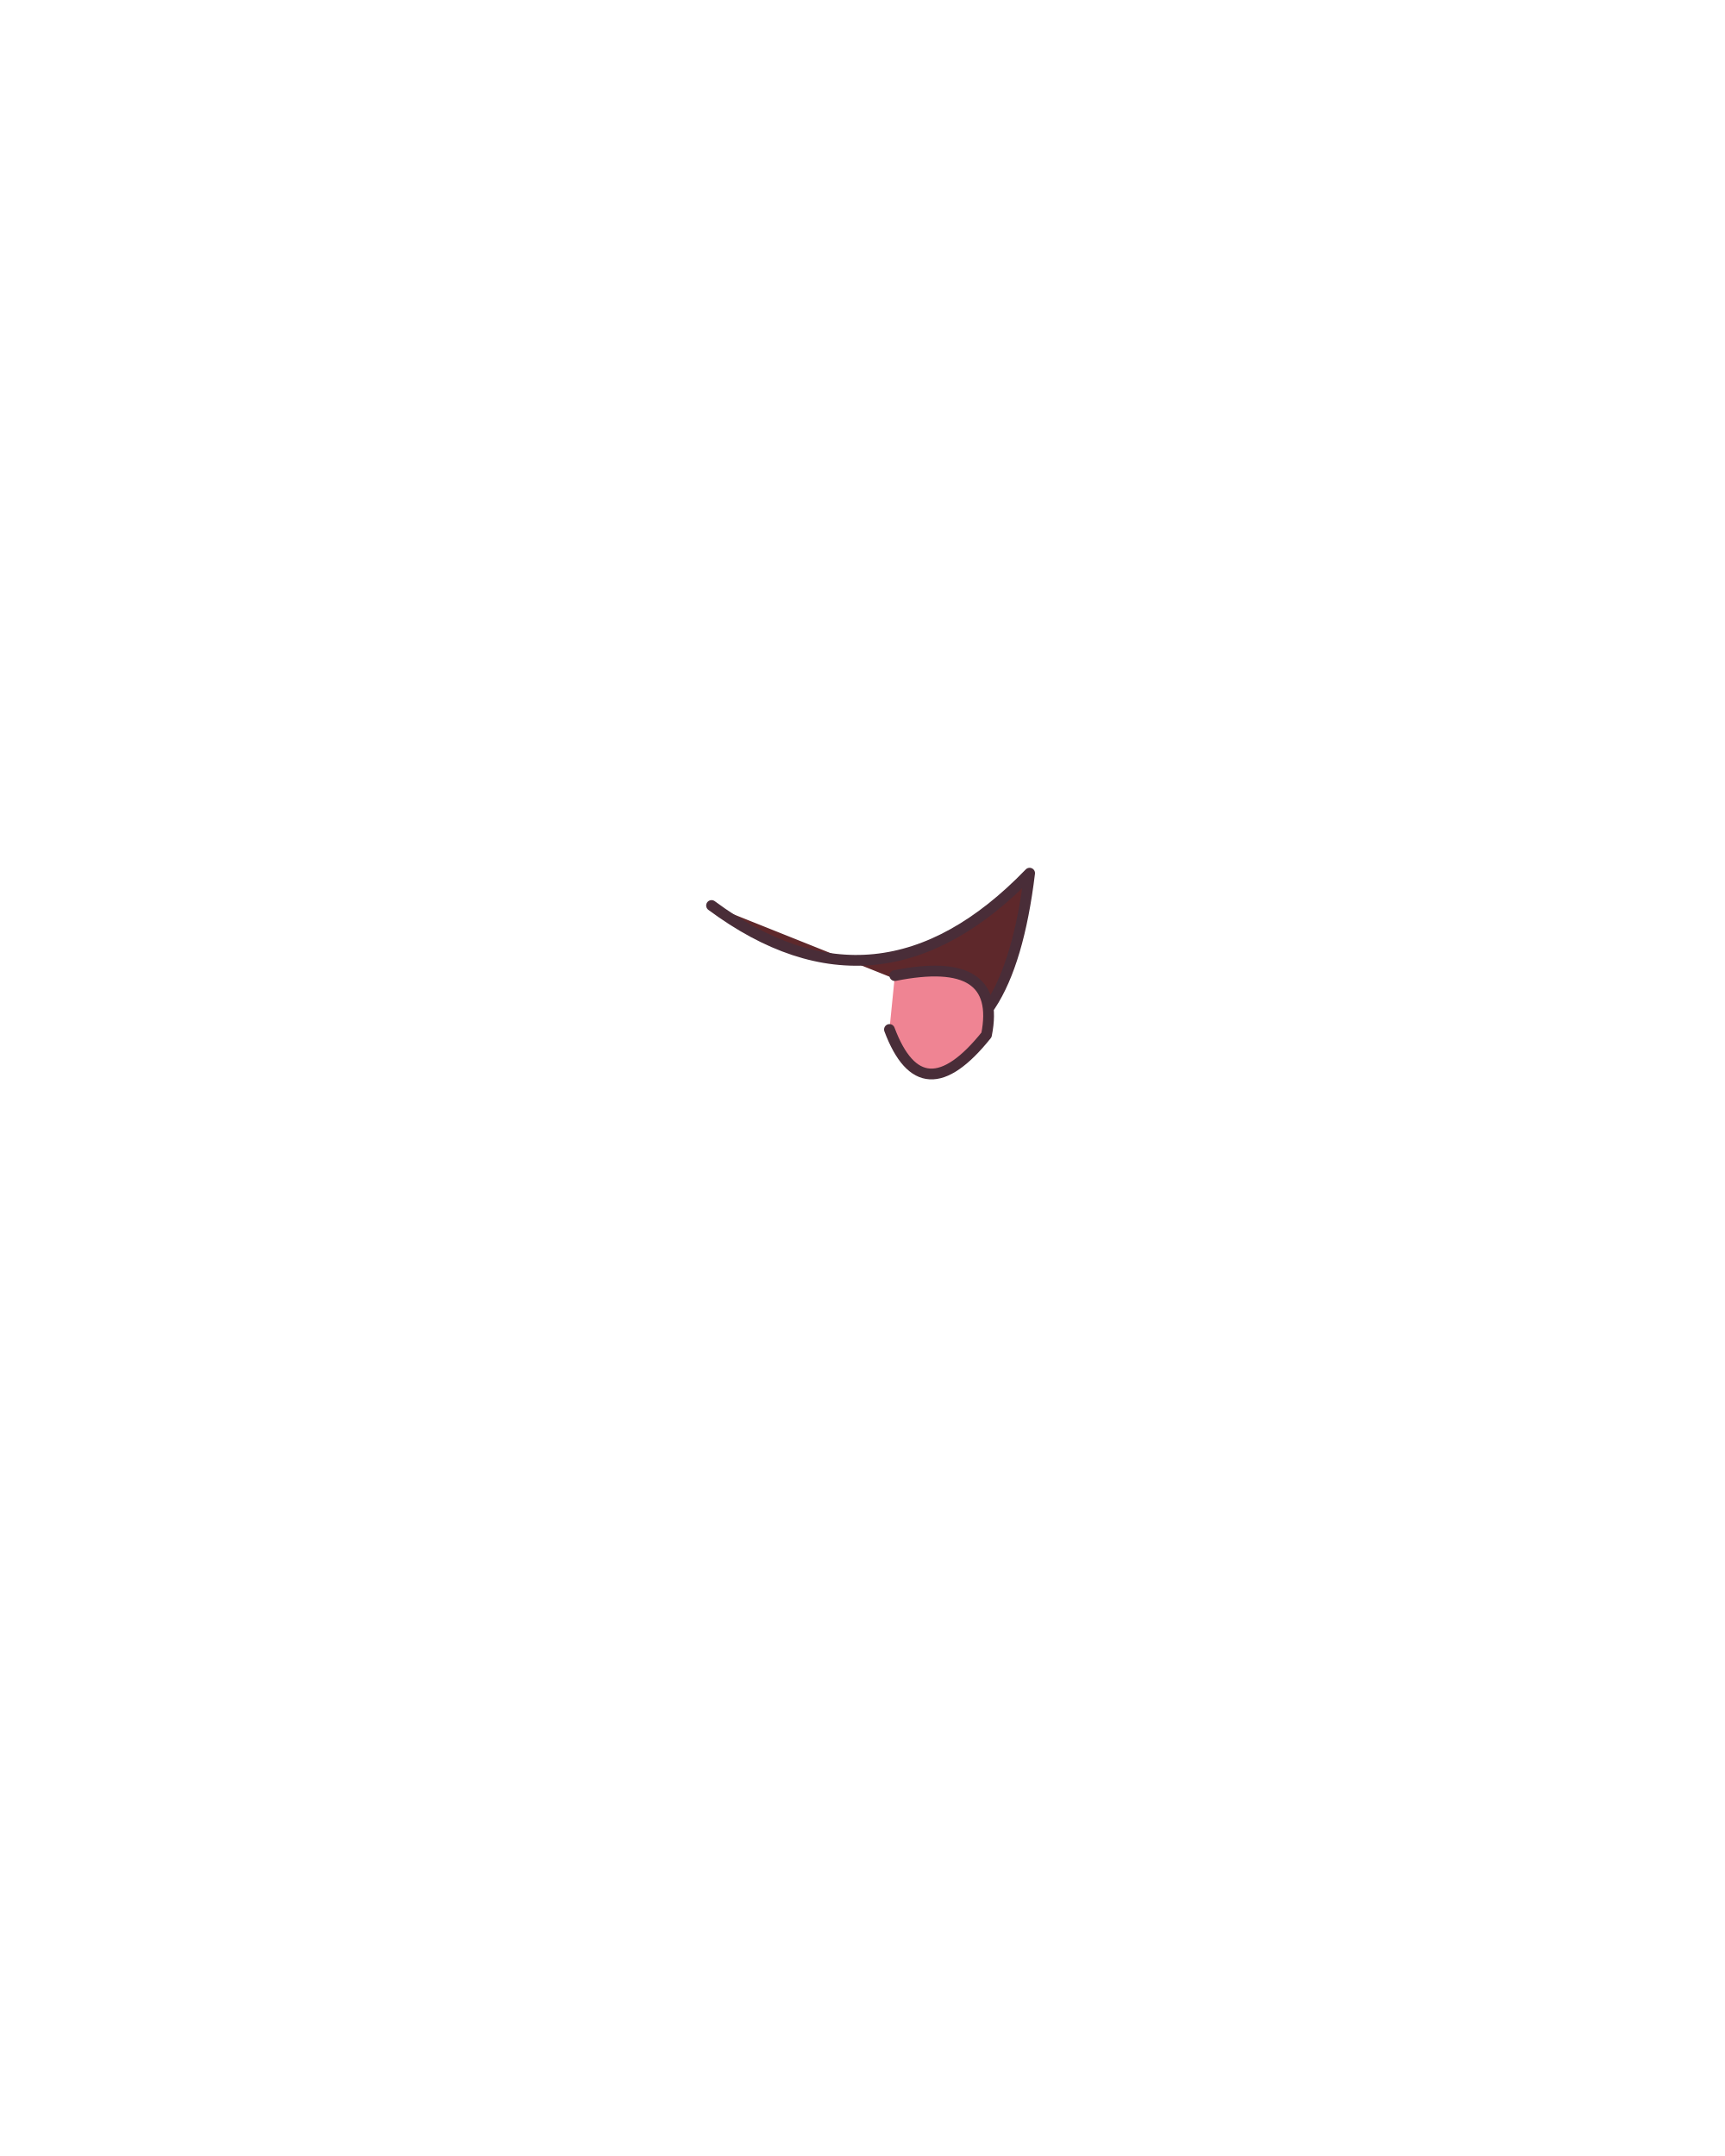
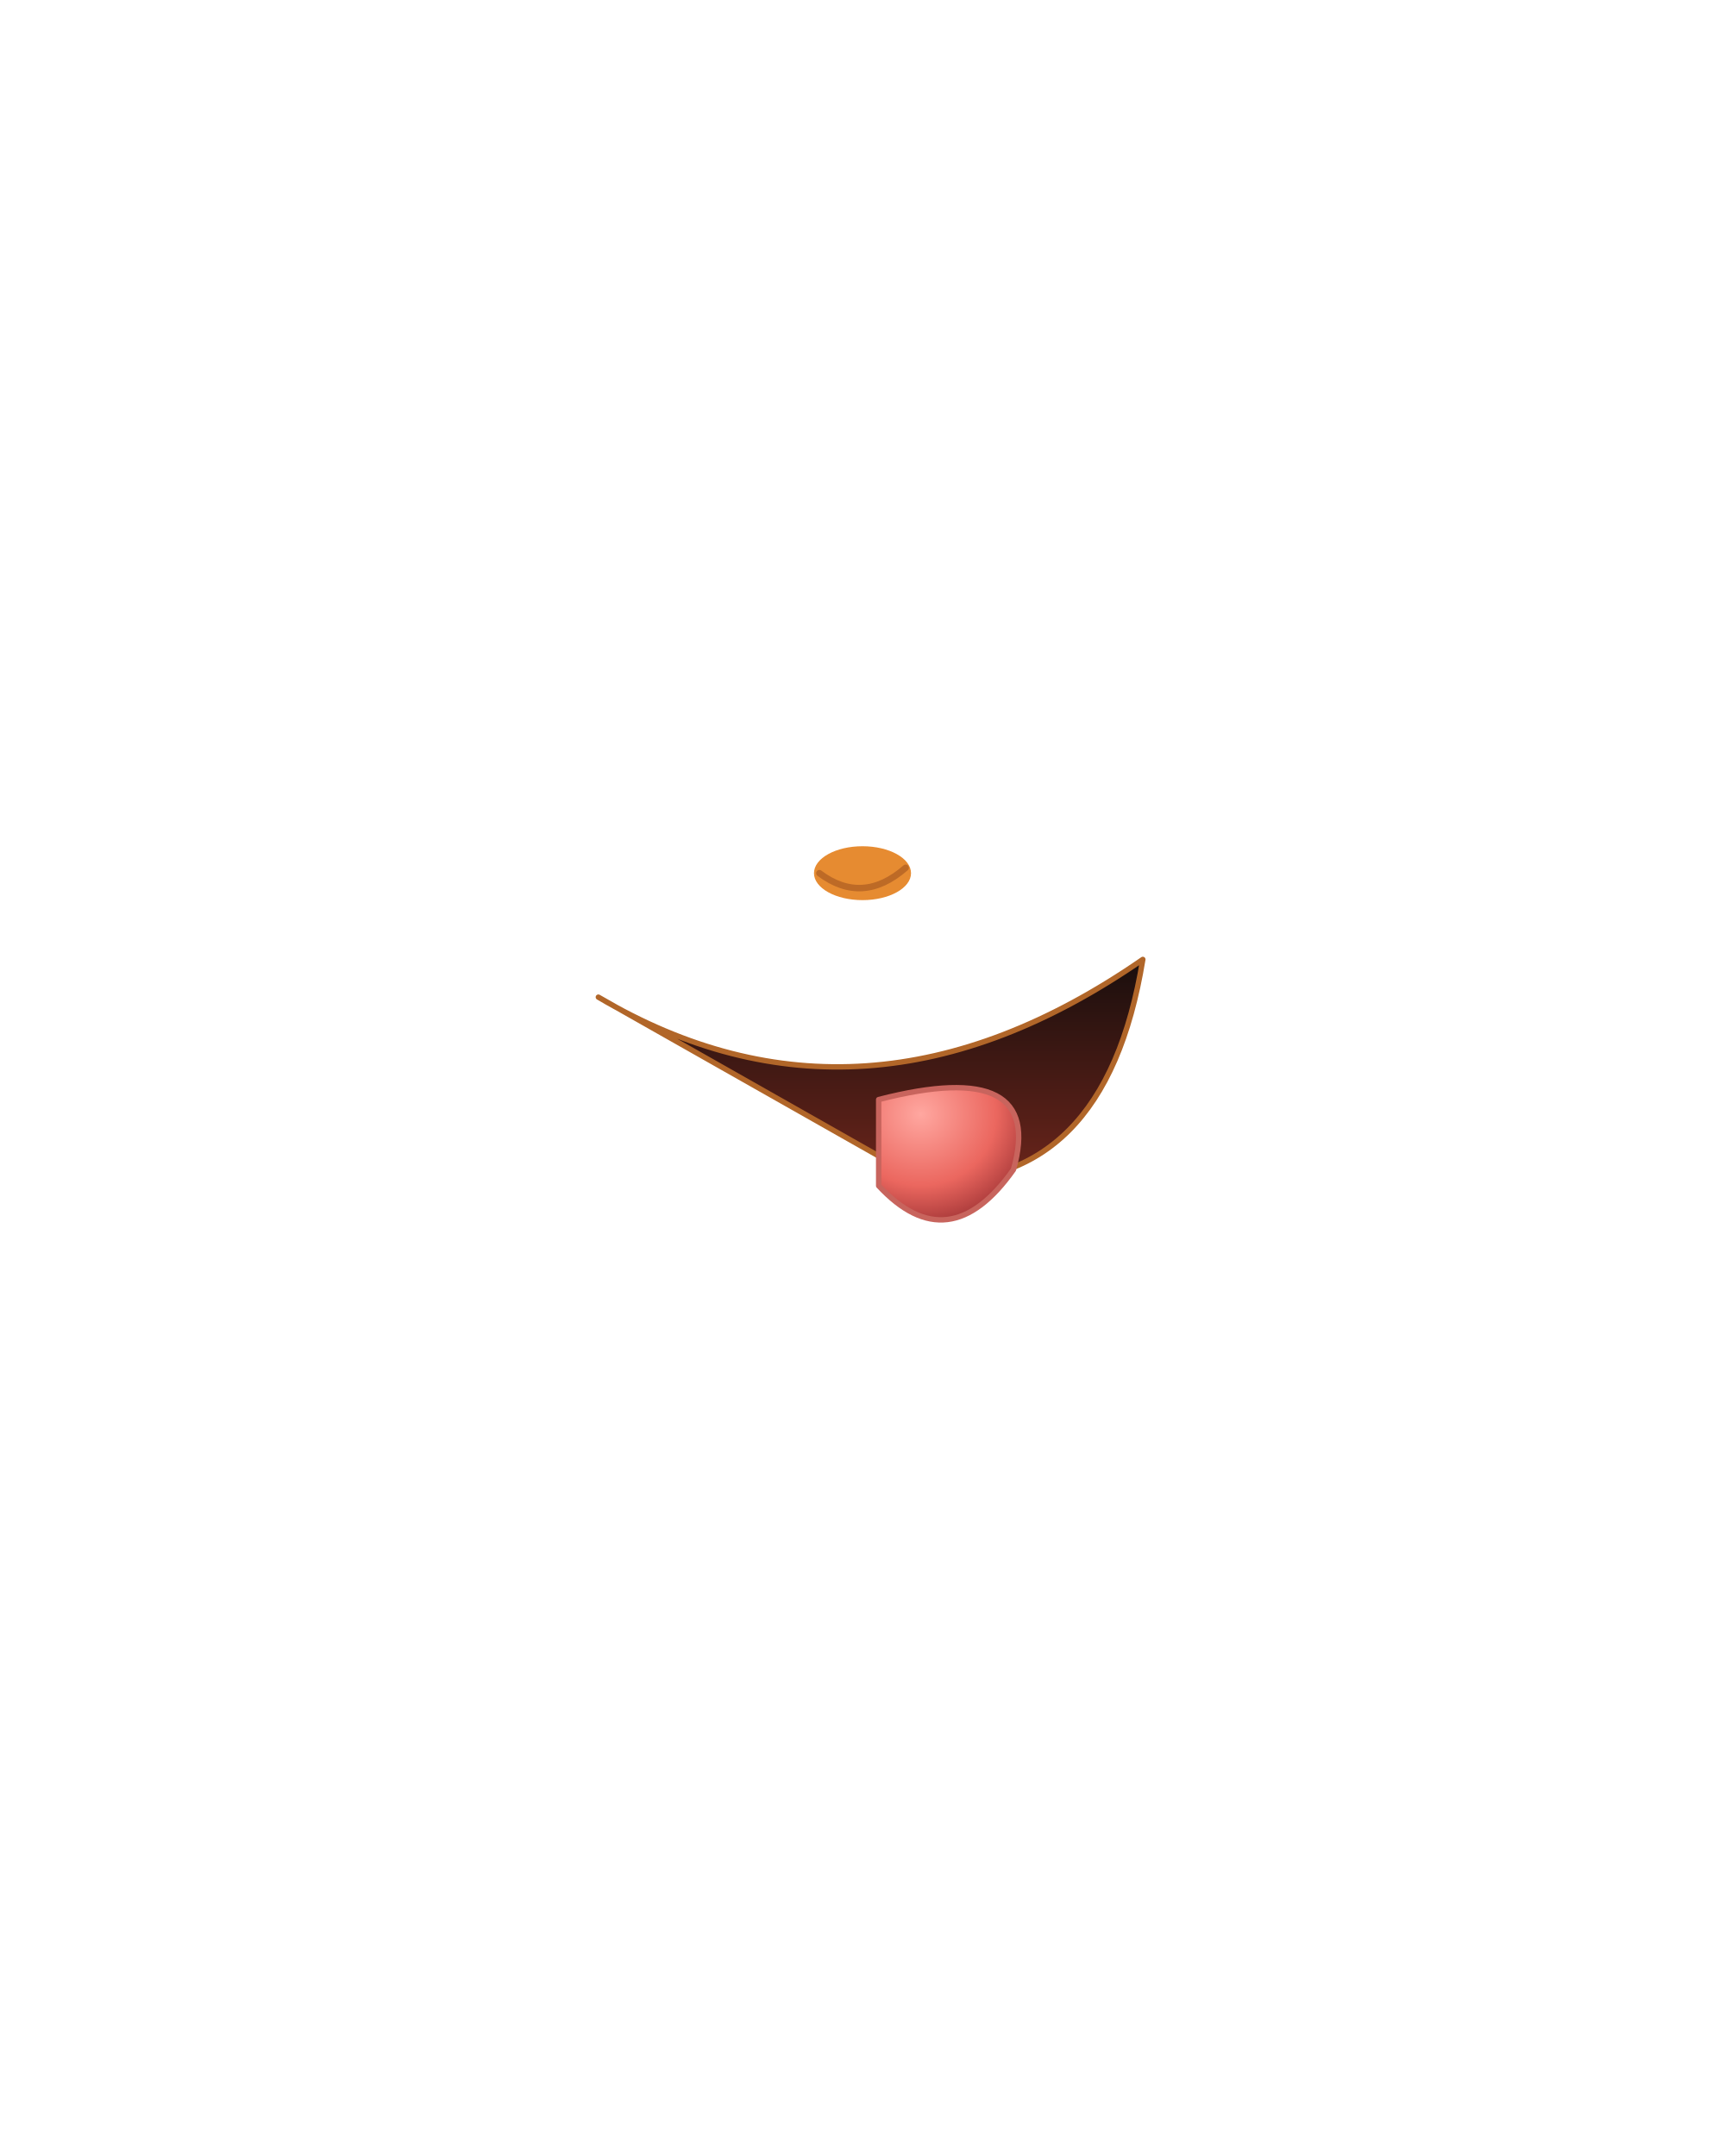
<svg xmlns="http://www.w3.org/2000/svg" width="320" height="400" viewBox="0 0 320 400">
  <defs>
    <linearGradient id="skin" x2=".8" y2="1">
      <stop stop-color="#ffe79a" />
      <stop offset=".48" stop-color="#ffbc38" />
      <stop offset="1" stop-color="#ec7917" />
    </linearGradient>
    <linearGradient id="purple" x2=".8" y2="1">
      <stop stop-color="#bd8afa" />
      <stop offset=".45" stop-color="#783ac3" />
      <stop offset="1" stop-color="#41146d" />
    </linearGradient>
    <linearGradient id="gold" x2="1" y2="1">
      <stop stop-color="#fff4b5" />
      <stop offset=".45" stop-color="#ffd35b" />
      <stop offset="1" stop-color="#c38416" />
    </linearGradient>
    <linearGradient id="dark" x2="1" y2="1">
      <stop stop-color="#41434f" />
      <stop offset="1" stop-color="#15151f" />
    </linearGradient>
    <radialGradient id="iris">
      <stop stop-color="#160d0c" />
      <stop offset=".6" stop-color="#663119" />
      <stop offset="1" stop-color="#be803f" />
    </radialGradient>
  </defs>
-   <path d="M132 168 Q163 191 191 162 Q187 195 170 194 L167 182" fill="#5e282b" stroke="#492d38" stroke-width="2" stroke-linecap="round" stroke-linejoin="round" />
-   <path d="M166 181 Q186 177 183 192 Q171 207 165 191" fill="#ef8493" stroke="#492d38" stroke-width="2" stroke-linecap="round" stroke-linejoin="round" />
+   <defs>
+     <radialGradient id="eyeWhite" cx=".3" cy=".23" r=".85">
+       <stop stop-color="#fffef8" />
+       <stop offset=".55" stop-color="#fff6e2" />
+       <stop offset=".85" stop-color="#e0c5a1" />
+       <stop offset="1" stop-color="#9b603d" />
+     </radialGradient>
+     <radialGradient id="brownEye" cx=".38" cy=".34" r=".66">
+       <stop stop-color="#29140b" />
+       <stop offset=".55" stop-color="#47200c" />
+       <stop offset=".78" stop-color="#b76a24" />
+       <stop offset=".9" stop-color="#6b3518" />
+       <stop offset="1" stop-color="#25130f" />
+     </radialGradient>
+     <linearGradient id="mouth" x1="0" y1="0" x2="0" y2="1">
+       <stop stop-color="#190e0d" />
+       <stop offset="1" stop-color="#6c251b" />
+     </linearGradient>
+     <linearGradient id="teeth" x1="0" y1="0" x2="0" y2="1">
+       <stop stop-color="#fffdf3" />
+       <stop offset="1" stop-color="#d8b6a1" />
+     </linearGradient>
+     <radialGradient id="lip" cx=".3" cy=".2" r=".9">
+       <stop stop-color="#ffa7a0" />
+       <stop offset=".6" stop-color="#eb675f" />
+       <stop offset="1" stop-color="#9b3032" />
+     </radialGradient>
+     <linearGradient id="hairShine" x1="0" y1="0" x2=".9" y2="1">
+       <stop stop-color="#e1a575" />
+       <stop offset=".22" stop-color="#934e2d" />
+       <stop offset=".6" stop-color="#4a2218" />
+       <stop offset="1" stop-color="#21131c" />
+     </linearGradient>
+     <linearGradient id="cap" x1=".1" y1="0" x2=".9" y2="1">
+       <stop stop-color="#c084f1" />
+       <stop offset=".28" stop-color="#8e33d1" />
+       <stop offset=".65" stop-color="#57108b" />
+       <stop offset="1" stop-color="#280a49" />
+     </linearGradient>
+     <linearGradient id="charcoal" x1=".15" y1="0" x2=".9" y2="1">
+       <stop stop-color="#5b535b" />
+       <stop offset=".22" stop-color="#302c37" />
+       <stop offset=".6" stop-color="#1d1a23" />
+       <stop offset="1" stop-color="#0d0b12" />
+     </linearGradient>
+   </defs>
+   <ellipse cx="160" cy="162" rx="9" ry="5" fill="#e68b31" stroke="none" stroke-width="2" />
+   <path d="M152 162 Q160 168 168 161" fill="none" stroke="#bd6a26" stroke-width="1.2" stroke-linecap="round" stroke-linejoin="round" />
+   <path d="M111 185 Q160 214 212 178 Q205 221 171 219 Z" fill="url(#mouth)" stroke="#b16629" stroke-width="1" stroke-linecap="round" stroke-linejoin="round" />
+   <path d="M163 204 Q194 196 188 217 Q176 234 163 220 Z" fill="url(#lip)" stroke="#c8645d" stroke-width="1" stroke-linecap="round" stroke-linejoin="round" />
</svg>
